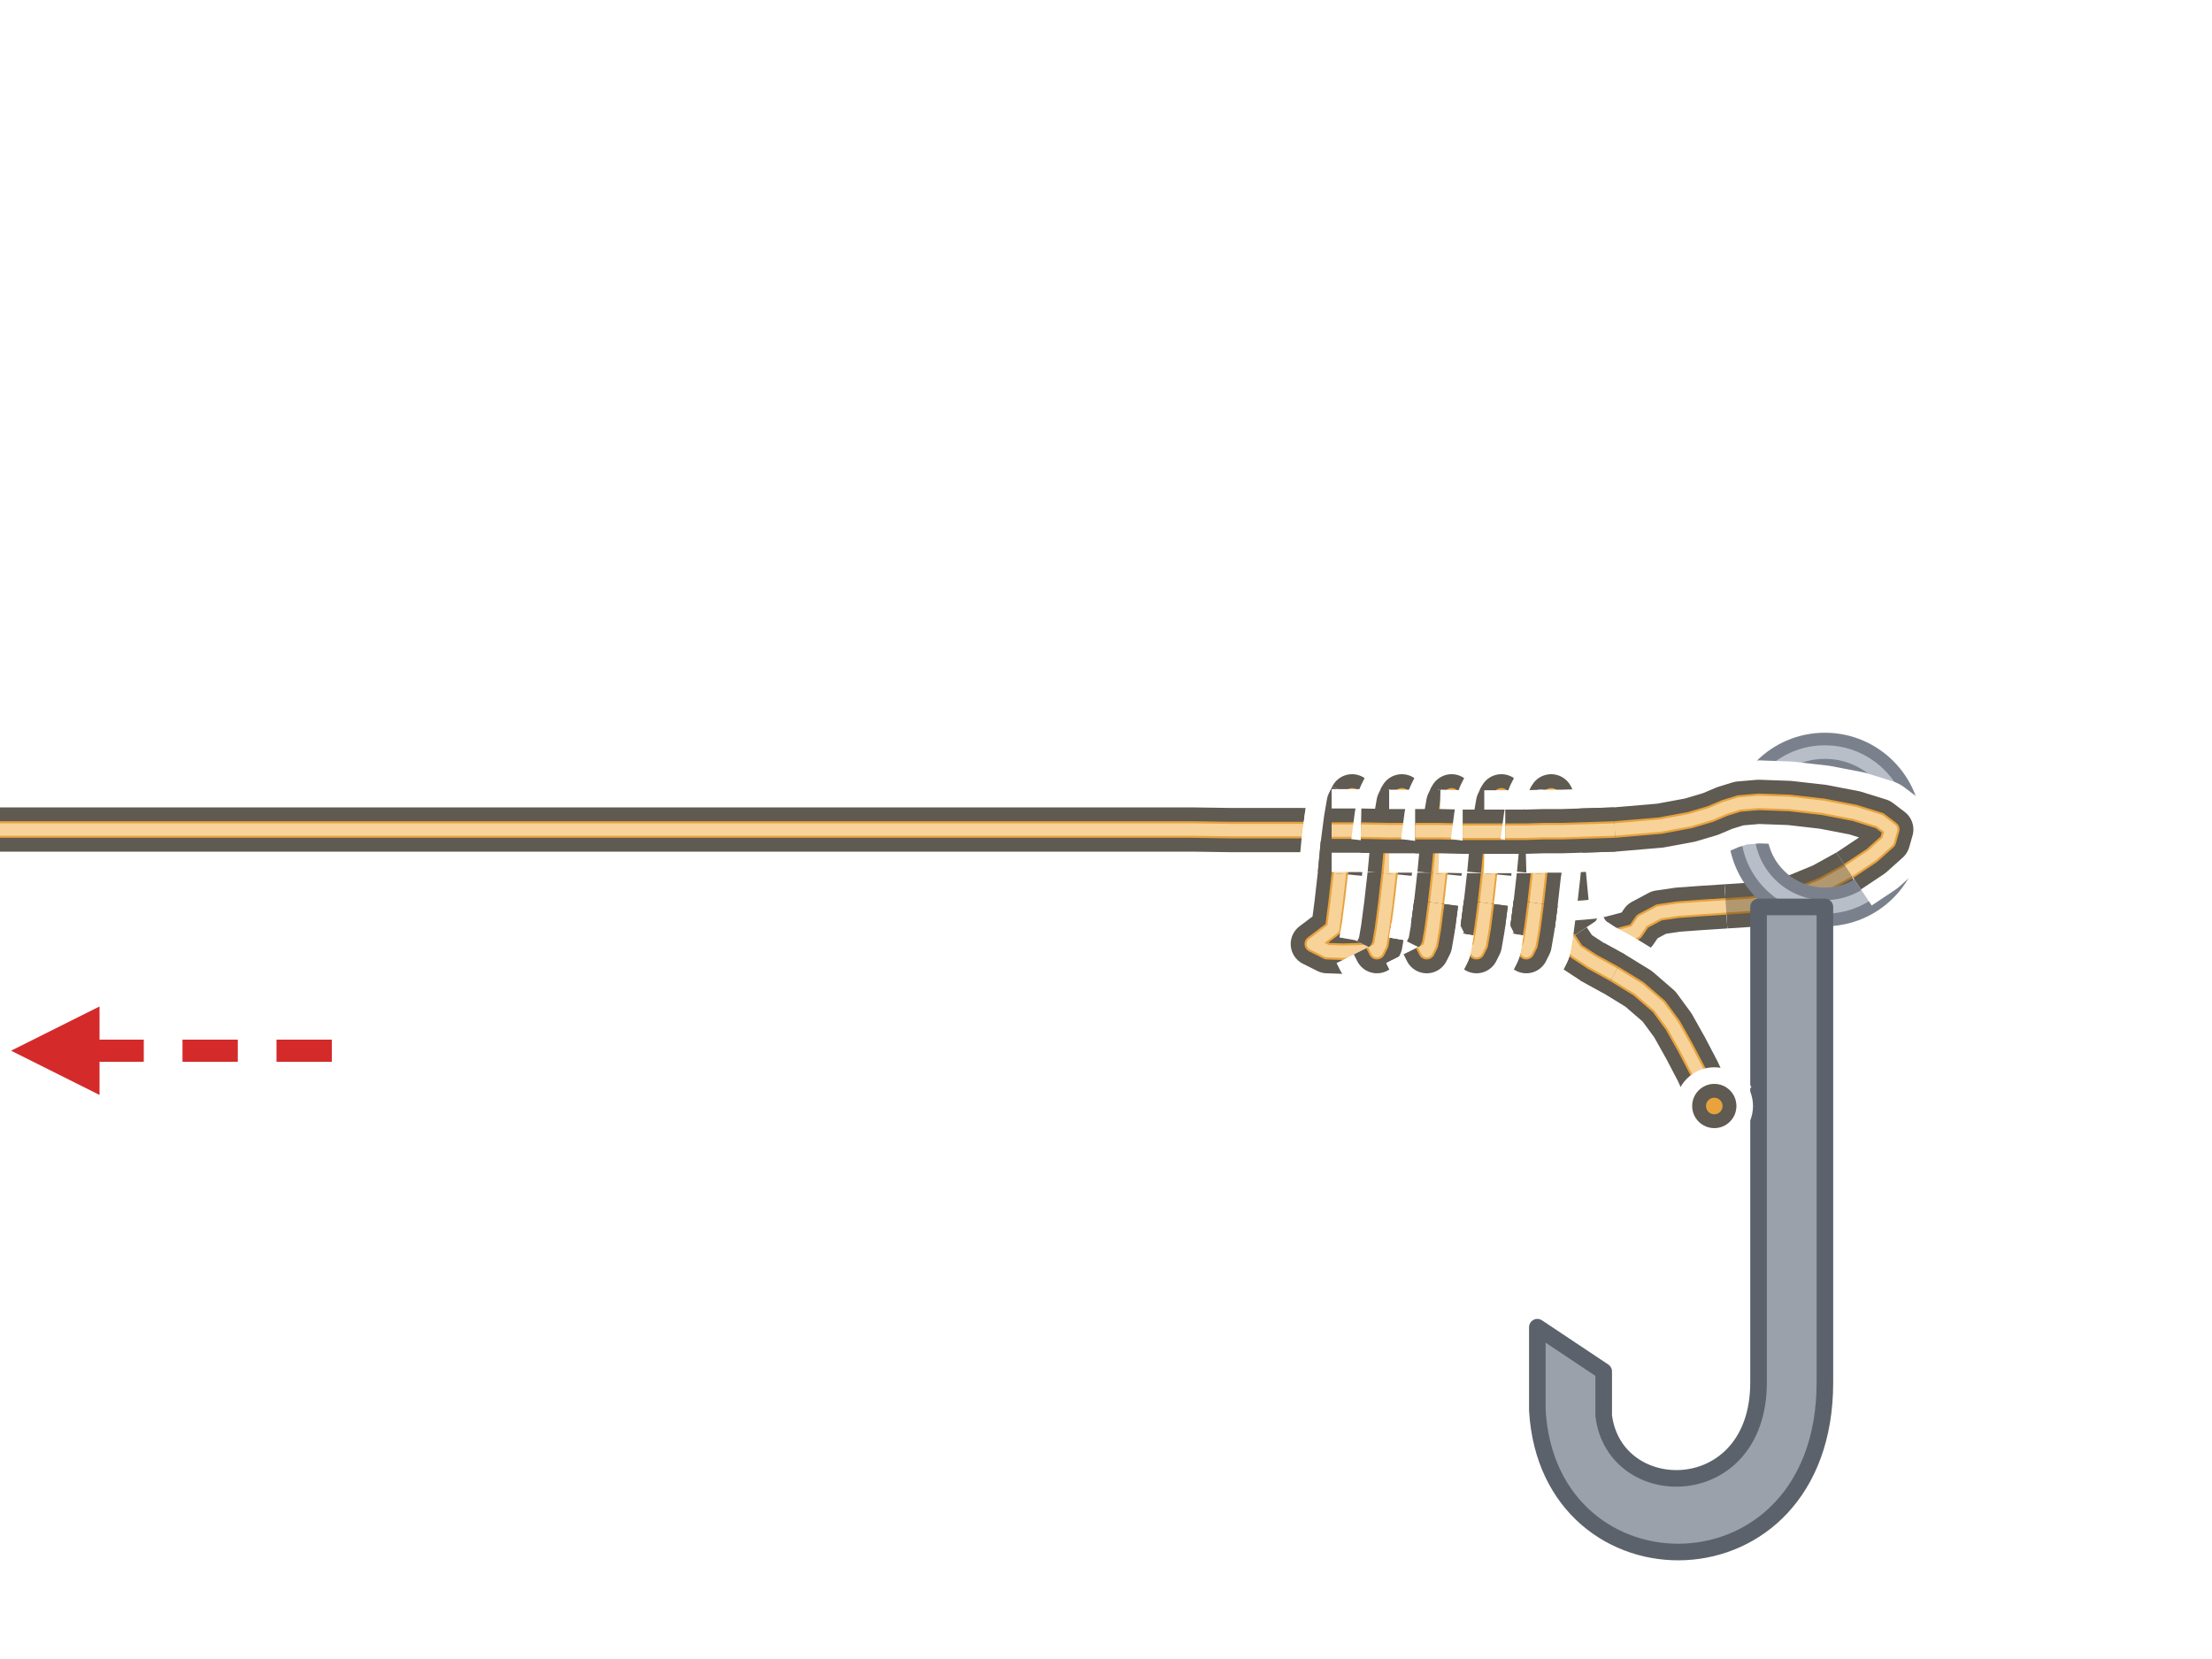
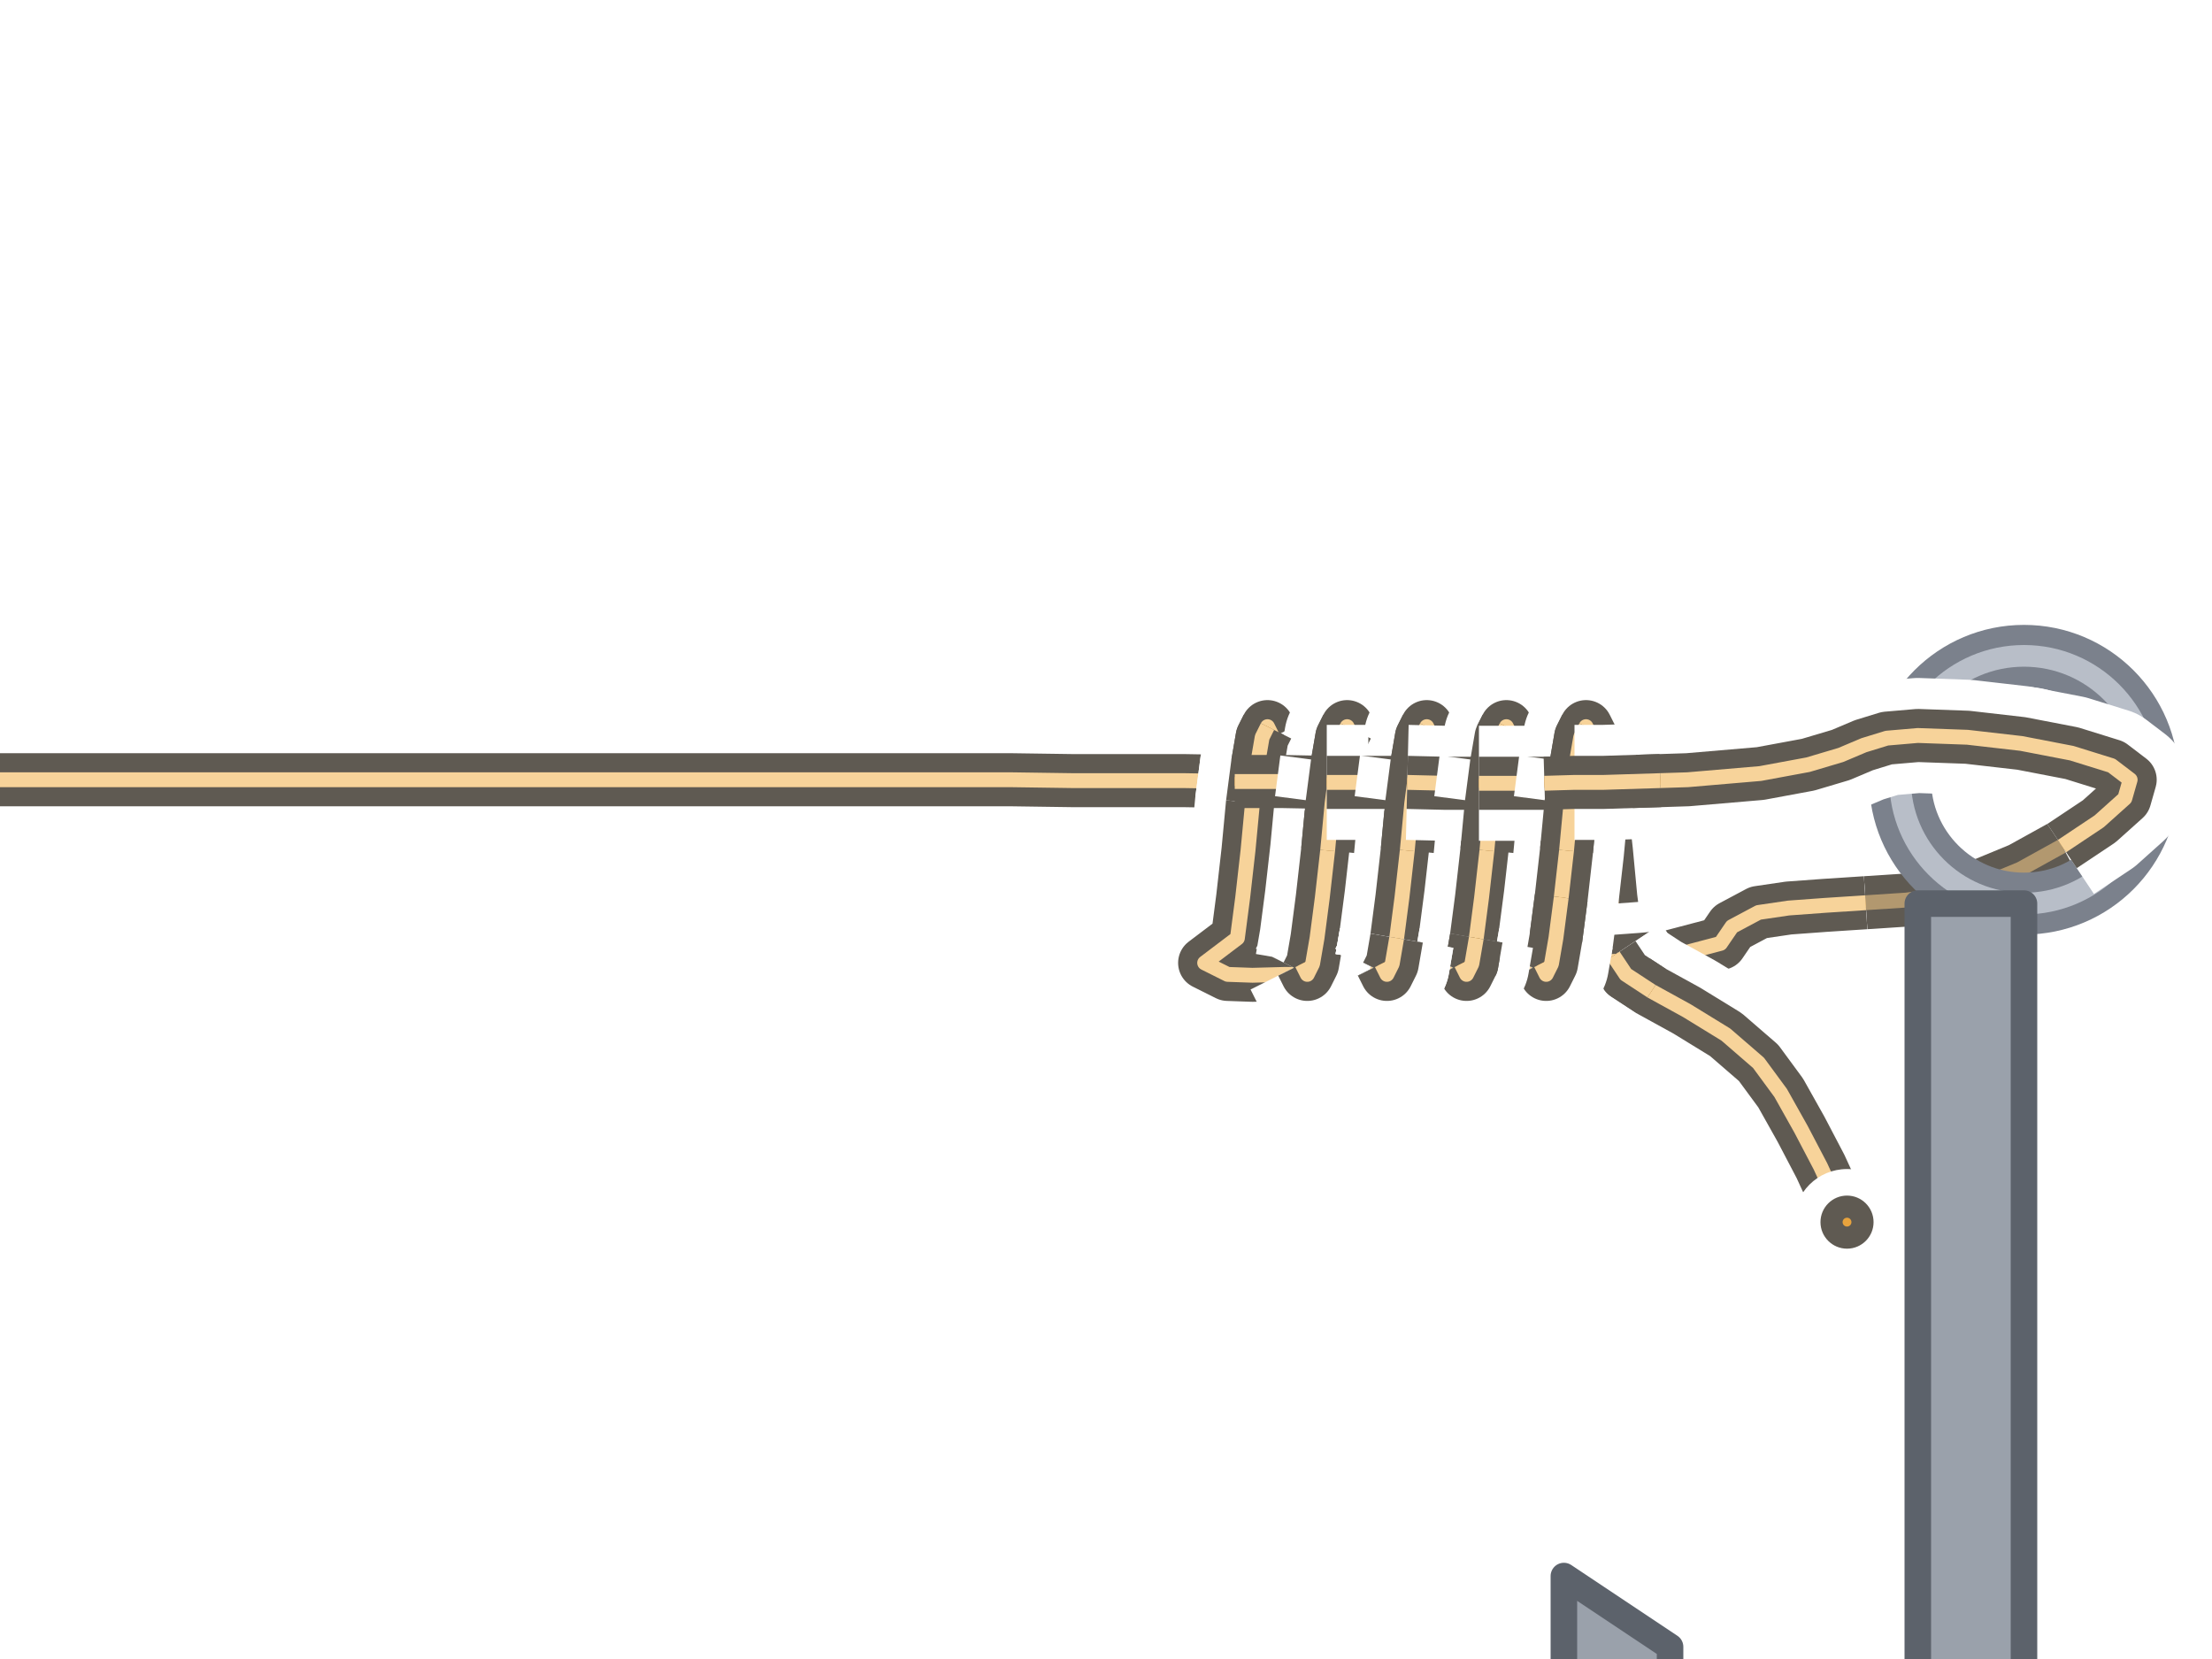
<svg xmlns="http://www.w3.org/2000/svg" viewBox="0 0 400 300" width="400" height="300">
  <defs>
    <marker id="ah" viewBox="0 0 10 10" refX="5" refY="5" markerWidth="4" markerHeight="4" orient="auto">
      <path d="M0 0L10 5L0 10z" fill="#d42a2a" />
    </marker>
    <path id="p0" d="M334.3 157.5l-4.7 2.6l-4.6 1.9l-3.9 1l-4.4 0.6l-4.6 0.3" />
    <path id="p1" d="M245.1 145.2l0.5 2.9l0.6 4.6l0.6 5.3l0.5 5.3l0.6 4.6l0.5 2.9" />
    <path id="p2" d="M254.1 145.2l0.5 2.9l0.6 4.6l0.6 5.3l0.5 5.3l0.6 4.6l0.5 2.9" />
    <path id="p3" d="M263.1 145.2l0.5 2.9l0.6 4.6l0.6 5.3l0.5 5.3l0.6 4.6l0.5 2.9" />
    <path id="p4" d="M272.1 145.2l0.5 2.9l0.6 4.6l0.6 5.3l0.5 5.3l0.6 4.6l0.5 2.9" />
    <path id="p5" d="M281.1 145.2l0.5 2.9l0.6 4.6l0.6 5.3l0.5 5.3l0.6 4.6l-0.3 2" />
    <path id="p6" d="M-20 150l2.6 0l3 0l3.2 0l3.4 0l3.7 0l3.9 0l4.2 0l4.3 0l4.6 0l4.7 0l4.9 0l5.1 0l5.2 0l5.3 0l5.5 0l5.6 0l5.7 0l5.7 0l5.8 0l5.9 0l6 0l6 0l5.9 0l6.1 0l6 0l6 0l5.9 0l6 0l5.9 0l5.8 0l5.7 0l5.7 0l5.5 0l5.5 0l5.3 0l5.2 0l5.1 0l4.8 0l4.8 0l4.5 0l4.3 0l4.1 0l3.9 0l3.7 0l8 0l7.4 0l7 0.1l6.5 0l6.1 0l5.8 0.1l5.3 0l5.1 0.1l4.7 0l4.4 0l4.2 0.1l3.9 0l3.8 0l3.6 0l3.4-0.1l3.3 0l3.2-0.1l3.2-0.1l3.1-0.1l8.2-0.7l5.4-1l3.7-1.1l2.6-1.1l2.6-0.8l3.5-0.3l5.6 0.2l6.1 0.7l5.7 1.1l4.5 1.4l2.1 1.6l-0.6 2.1l-2.9 2.6l-4.2 2.8" />
    <path id="p7" d="M312.1 163.9l-4.6 0.3l-4.1 0.3l-3.4 0.5l-3 1.6l-1.3 1.9l-5.7 1.5l-3.2 0.3l-4.1 0.3l-4.8 0.3l-5.3 0.3l-5.5 0.3l-5.6 0.2l-5.4 0.1l-5.1 0.2l-4.5 0l-3.7 0.1l-2.8-0.1l-2.6-1.3l3.7-2.8l0.6-4.6l0.6-5.3l0.5-5.3l0.6-4.6l0.5-2.9l0.6-1.2l0.6 1.2" />
    <path id="p8" d="M248.4 170.8l0.6 1.2l0.6-1.2l0.5-2.9l0.6-4.6l0.6-5.3l0.5-5.3l0.6-4.6l0.5-2.9l0.6-1.2l0.6 1.2" />
    <path id="p9" d="M257.4 170.8l0.6 1.2l0.6-1.2l0.5-2.9l0.6-4.6l0.6-5.3l0.5-5.3l0.6-4.6l0.5-2.9l0.6-1.2l0.6 1.2" />
    <path id="p10" d="M266.4 170.8l0.6 1.2l0.6-1.2l0.5-2.9l0.6-4.6l0.6-5.3l0.5-5.3l0.6-4.6l0.5-2.9l0.6-1.2l0.6 1.2" />
    <path id="p11" d="M275.4 170.8l0.6 1.2l0.6-1.2l0.5-2.9l0.6-4.6l0.6-5.3l0.5-5.3l0.6-4.6l0.5-2.9l0.6-1.2l0.6 1.2" />
    <path id="p12" d="M283.6 169.9l1.4 2.1l2.9 1.9l4 2.2l4.4 2.7l3.7 3.2l2.5 3.4l2.3 4.1l2.2 4.2l1.7 3.7l1.3 2.6" />
-     <path id="p13" d="M242.3 158l0.5-5.3l0.6-4.6l0.5-2.9l0.6-1.2" />
-     <path id="p14" d="M242.8 152.7l0.6-4.6l0.5-2.9l0.6-1.2" />
-     <path id="p15" d="M240.8 150.2l5.3 0l5.1 0.1l4.7 0" />
-     <path id="p16" d="M240.8 150.2l5.3 0l5.1 0.1" />
-     <path id="p17" d="M251.3 158l0.5-5.3l0.6-4.6l0.5-2.9l0.6-1.2" />
-     <path id="p18" d="M251.8 152.7l0.6-4.6l0.5-2.9" />
-     <path id="p19" d="M246.1 150.2l5.1 0.1l4.7 0l4.4 0l4.2 0.1" />
-     <path id="p20" d="M251.2 150.3l4.7 0l4.4 0" />
-     <path id="p21" d="M260.3 158l0.5-5.3l0.6-4.6l0.5-2.9l0.6-1.2" />
-     <path id="p22" d="M260.8 152.7l0.6-4.6l0.5-2.9" />
-     <path id="p23" d="M255.9 150.3l4.4 0l4.2 0.1l3.9 0l3.8 0" />
-     <path id="p24" d="M260.3 150.3l4.2 0.1l3.9 0" />
-     <path id="p25" d="M269.3 158l0.5-5.3l0.6-4.6l0.5-2.9l0.6-1.2" />
-     <path id="p26" d="M269.8 152.7l0.6-4.6l0.5-2.9" />
-     <path id="p27" d="M264.5 150.4l3.9 0l3.8 0l3.6 0l3.4-0.1l3.3 0" />
-     <path id="p28" d="M268.4 150.4l3.8 0l3.6 0l3.4-0.1" />
-     <path id="p29" d="M278.3 158l0.5-5.3l0.6-4.6l0.5-2.9l0.6-1.2" />
-     <path id="p30" d="M278.8 152.7l0.6-4.6l0.5-2.9" />
-     <path id="p31" d="M272.2 150.4l3.6 0l3.4-0.1l3.3 0l3.2-0.1l3.2-0.1l3.1-0.1" />
-     <path id="p32" d="M275.8 150.4l3.4-0.1l3.3 0l3.2-0.1" />
-     <path id="p33" d="M283.6 169.9l1.4 2.1l2.9 1.9l4 2.2" />
-     <path id="p34" d="M283.6 169.9l1.4 2.1l2.9 1.9" />
-     <path id="p35" d="M275.4 170.8l0.6 1.2l0.6-1.2l0.5-2.9l0.6-4.6" />
-     <path id="p36" d="M275.4 170.8l0.6 1.2l0.6-1.2l0.5-2.9" />
-     <path id="p37" d="M275.4 170.8l0.6 1.2l0.6-1.2l0.5-2.9l0.6-4.6" />
-     <path id="p38" d="M275.4 170.8l0.6 1.2l0.6-1.2l0.5-2.9" />
-     <path id="p39" d="M266.4 170.8l0.6 1.2l0.6-1.2l0.5-2.9l0.6-4.6" />
+     <path id="p13" d="M242.8 152.7l0.6-4.6l0.5-2.9l0.6-1.2" />
+     <path id="p14" d="M242.8 152.7l0.6-4.6" />
+     <path id="p15" d="M240.8 150.2l5.3 0l5.1 0.1" />
+     <path id="p16" d="M251.3 158l0.5-5.3l0.6-4.6l0.5-2.9l0.6-1.2" />
+     <path id="p17" d="M251.8 152.7l0.6-4.6" />
+     <path id="p18" d="M251.2 150.3l4.7 0l4.4 0" />
+     <path id="p19" d="M251.2 150.3l4.7 0" />
+     <path id="p20" d="M260.3 158l0.5-5.3l0.6-4.6l0.5-2.9l0.6-1.2" />
+     <path id="p21" d="M260.8 152.7l0.6-4.6" />
+     <path id="p22" d="M260.3 150.3l4.2 0.1l3.9 0" />
+     <path id="p23" d="M260.3 150.3l4.2 0.1l3.9 0" />
+     <path id="p24" d="M269.3 158l0.5-5.3l0.6-4.6l0.5-2.9l0.6-1.2" />
+     <path id="p25" d="M269.8 152.7l0.6-4.6" />
+     <path id="p26" d="M268.4 150.4l3.8 0l3.6 0l3.4-0.1" />
+     <path id="p27" d="M268.4 150.4l3.8 0l3.6 0" />
+     <path id="p28" d="M278.3 158l0.5-5.3l0.6-4.6l0.5-2.9l0.6-1.2" />
+     <path id="p29" d="M278.8 152.7l0.6-4.6" />
+     <path id="p30" d="M275.8 150.4l3.4-0.1l3.3 0l3.2-0.1l3.2-0.1" />
+     <path id="p31" d="M279.2 150.3l3.3 0l3.2-0.1" />
+     <path id="p32" d="M283.6 169.9l1.4 2.1l2.9 1.9" />
+     <path id="p33" d="M283.6 169.9l1.4 2.1" />
+     <path id="p34" d="M275.4 170.8l0.6 1.2l0.6-1.2l0.5-2.9" />
+     <path id="p35" d="M275.4 170.8l0.6 1.2l0.6-1.2" />
+     <path id="p36" d="M275.4 170.8l0.6 1.2l0.6-1.2l0.5-2.9l0.6-4.6" />
+     <path id="p37" d="M275.4 170.8l0.6 1.2l0.6-1.2l0.5-2.9" />
+     <path id="p38" d="M266.4 170.8l0.6 1.2l0.6-1.2l0.5-2.9" />
+     <path id="p39" d="M266.4 170.8l0.6 1.2l0.6-1.2l0.5-2.9" />
    <path id="p40" d="M266.4 170.8l0.6 1.2l0.6-1.2l0.5-2.9" />
-     <path id="p41" d="M266.4 170.8l0.6 1.2l0.6-1.2l0.5-2.9l0.6-4.6" />
-     <path id="p42" d="M266.4 170.8l0.6 1.2l0.6-1.2l0.5-2.9" />
-     <path id="p43" d="M257.4 170.8l0.6 1.2l0.6-1.2l0.5-2.9l0.6-4.6" />
+     <path id="p41" d="M266.4 170.8l0.6 1.2l0.6-1.2" />
+     <path id="p42" d="M257.4 170.8l0.6 1.2l0.6-1.2l0.5-2.9" />
+     <path id="p43" d="M257.4 170.8l0.6 1.2l0.6-1.2l0.5-2.9" />
    <path id="p44" d="M257.4 170.8l0.6 1.2l0.6-1.2l0.5-2.9" />
-     <path id="p45" d="M257.4 170.8l0.6 1.2l0.6-1.2l0.5-2.9l0.6-4.6" />
-     <path id="p46" d="M257.4 170.8l0.6 1.2l0.6-1.2l0.5-2.9" />
+     <path id="p45" d="M257.4 170.8l0.6 1.2l0.6-1.2l0.5-2.9" />
  </defs>
  <rect width="100%" height="100%" fill="#ffffff" />
-   <g fill="none" stroke-linejoin="round">
-     <use href="#p0" stroke="#ffffff" stroke-width="15" />
-     <use href="#p0" stroke="#5f5a52" stroke-width="8" />
-     <use href="#p0" stroke="#a7752c" stroke-width="3" />
-     <use href="#p0" stroke="#b2986f" stroke-width="2.24" />
-     <use href="#p1" stroke="#ffffff" stroke-width="15" />
-     <use href="#p1" stroke="#5f5a52" stroke-width="8" />
-     <use href="#p1" stroke="#a7752c" stroke-width="3" />
-     <use href="#p1" stroke="#b2986f" stroke-width="2.24" />
-     <use href="#p2" stroke="#ffffff" stroke-width="15" />
-     <use href="#p2" stroke="#5f5a52" stroke-width="8" />
-     <use href="#p2" stroke="#a7752c" stroke-width="3" />
-     <use href="#p2" stroke="#b2986f" stroke-width="2.24" />
-     <use href="#p3" stroke="#ffffff" stroke-width="15" />
-     <use href="#p3" stroke="#5f5a52" stroke-width="8" />
-     <use href="#p3" stroke="#a7752c" stroke-width="3" />
-     <use href="#p3" stroke="#b2986f" stroke-width="2.24" />
-     <use href="#p4" stroke="#ffffff" stroke-width="15" />
-     <use href="#p4" stroke="#5f5a52" stroke-width="8" />
-     <use href="#p4" stroke="#a7752c" stroke-width="3" />
-     <use href="#p4" stroke="#b2986f" stroke-width="2.24" />
-     <use href="#p5" stroke="#ffffff" stroke-width="15" />
-     <use href="#p5" stroke="#5f5a52" stroke-width="8" />
-     <use href="#p5" stroke="#a7752c" stroke-width="3" />
-     <use href="#p5" stroke="#b2986f" stroke-width="2.24" />
+   <g fill="none" stroke-linejoin="round" transform="translate(270 165) scale(1.6) translate(-270 -165)">
+     <use href="#p0" stroke="#ffffff" stroke-width="13" />
+     <use href="#p0" stroke="#5f5a52" stroke-width="6" />
+     <use href="#p0" stroke="#a7752c" stroke-width="1" />
+     <use href="#p0" stroke="#b2986f" stroke-width="1.68" />
+     <use href="#p1" stroke="#ffffff" stroke-width="13" />
+     <use href="#p1" stroke="#5f5a52" stroke-width="6" />
+     <use href="#p1" stroke="#a7752c" stroke-width="1" />
+     <use href="#p1" stroke="#b2986f" stroke-width="1.68" />
+     <use href="#p2" stroke="#ffffff" stroke-width="13" />
+     <use href="#p2" stroke="#5f5a52" stroke-width="6" />
+     <use href="#p2" stroke="#a7752c" stroke-width="1" />
+     <use href="#p2" stroke="#b2986f" stroke-width="1.68" />
+     <use href="#p3" stroke="#ffffff" stroke-width="13" />
+     <use href="#p3" stroke="#5f5a52" stroke-width="6" />
+     <use href="#p3" stroke="#a7752c" stroke-width="1" />
+     <use href="#p3" stroke="#b2986f" stroke-width="1.68" />
+     <use href="#p4" stroke="#ffffff" stroke-width="13" />
+     <use href="#p4" stroke="#5f5a52" stroke-width="6" />
+     <use href="#p4" stroke="#a7752c" stroke-width="1" />
+     <use href="#p4" stroke="#b2986f" stroke-width="1.68" />
+     <use href="#p5" stroke="#ffffff" stroke-width="13" />
+     <use href="#p5" stroke="#5f5a52" stroke-width="6" />
+     <use href="#p5" stroke="#a7752c" stroke-width="1" />
+     <use href="#p5" stroke="#b2986f" stroke-width="1.68" />
    <circle cx="330" cy="150" r="14" fill="none" stroke="#7b818c" stroke-width="7" />
    <circle cx="330" cy="150" r="14" fill="none" stroke="#b8bec8" stroke-width="2.45" />
    <path d="M330 164 L330 250 C330 290 280 290 278 255 L278 240 L290 248 L290 256 C292 272 318 272 318 250 L318 164 Z" fill="#9aa1ab" stroke="#5c626b" stroke-width="3" />
-     <use href="#p6" stroke="#ffffff" stroke-width="15" />
-     <use href="#p6" stroke="#5f5a52" stroke-width="8" />
-     <use href="#p6" stroke="#e8a33d" stroke-width="3" />
-     <use href="#p6" stroke="#f7d39a" stroke-width="2.24" />
-     <use href="#p7" stroke="#ffffff" stroke-width="15" />
-     <use href="#p7" stroke="#5f5a52" stroke-width="8" />
-     <use href="#p7" stroke="#e8a33d" stroke-width="3" />
-     <use href="#p7" stroke="#f7d39a" stroke-width="2.24" />
-     <use href="#p8" stroke="#ffffff" stroke-width="15" />
-     <use href="#p8" stroke="#5f5a52" stroke-width="8" />
-     <use href="#p8" stroke="#e8a33d" stroke-width="3" />
-     <use href="#p8" stroke="#f7d39a" stroke-width="2.24" />
-     <use href="#p9" stroke="#ffffff" stroke-width="15" />
-     <use href="#p9" stroke="#5f5a52" stroke-width="8" />
-     <use href="#p9" stroke="#e8a33d" stroke-width="3" />
-     <use href="#p9" stroke="#f7d39a" stroke-width="2.24" />
-     <use href="#p10" stroke="#ffffff" stroke-width="15" />
-     <use href="#p10" stroke="#5f5a52" stroke-width="8" />
-     <use href="#p10" stroke="#e8a33d" stroke-width="3" />
-     <use href="#p10" stroke="#f7d39a" stroke-width="2.24" />
-     <use href="#p11" stroke="#ffffff" stroke-width="15" />
-     <use href="#p11" stroke="#5f5a52" stroke-width="8" />
-     <use href="#p11" stroke="#e8a33d" stroke-width="3" />
-     <use href="#p11" stroke="#f7d39a" stroke-width="2.24" />
-     <use href="#p12" stroke="#ffffff" stroke-width="15" />
-     <use href="#p12" stroke="#5f5a52" stroke-width="8" />
-     <use href="#p12" stroke="#e8a33d" stroke-width="3" />
-     <use href="#p12" stroke="#f7d39a" stroke-width="2.24" />
-     <circle cx="310" cy="200" r="7" fill="#ffffff" />
-     <circle cx="310" cy="200" r="4" fill="#5f5a52" />
-     <circle cx="310" cy="200" r="1.5" fill="#e8a33d" />
-     <use href="#p14" stroke="#ffffff" stroke-width="15" />
-     <use href="#p13" stroke="#5f5a52" stroke-width="8" />
-     <use href="#p13" stroke="#e8a33d" stroke-width="3" />
-     <use href="#p13" stroke="#f7d39a" stroke-width="2.24" />
-     <use href="#p16" stroke="#ffffff" stroke-width="15" />
-     <use href="#p15" stroke="#5f5a52" stroke-width="8" />
-     <use href="#p15" stroke="#e8a33d" stroke-width="3" />
-     <use href="#p15" stroke="#f7d39a" stroke-width="2.24" />
-     <use href="#p18" stroke="#ffffff" stroke-width="15" />
-     <use href="#p17" stroke="#5f5a52" stroke-width="8" />
-     <use href="#p17" stroke="#e8a33d" stroke-width="3" />
-     <use href="#p17" stroke="#f7d39a" stroke-width="2.24" />
-     <use href="#p20" stroke="#ffffff" stroke-width="15" />
-     <use href="#p19" stroke="#5f5a52" stroke-width="8" />
-     <use href="#p19" stroke="#e8a33d" stroke-width="3" />
-     <use href="#p19" stroke="#f7d39a" stroke-width="2.24" />
-     <use href="#p22" stroke="#ffffff" stroke-width="15" />
-     <use href="#p21" stroke="#5f5a52" stroke-width="8" />
-     <use href="#p21" stroke="#e8a33d" stroke-width="3" />
-     <use href="#p21" stroke="#f7d39a" stroke-width="2.24" />
-     <use href="#p24" stroke="#ffffff" stroke-width="15" />
-     <use href="#p23" stroke="#5f5a52" stroke-width="8" />
-     <use href="#p23" stroke="#e8a33d" stroke-width="3" />
-     <use href="#p23" stroke="#f7d39a" stroke-width="2.24" />
-     <use href="#p26" stroke="#ffffff" stroke-width="15" />
-     <use href="#p25" stroke="#5f5a52" stroke-width="8" />
-     <use href="#p25" stroke="#e8a33d" stroke-width="3" />
-     <use href="#p25" stroke="#f7d39a" stroke-width="2.24" />
-     <use href="#p28" stroke="#ffffff" stroke-width="15" />
-     <use href="#p27" stroke="#5f5a52" stroke-width="8" />
-     <use href="#p27" stroke="#e8a33d" stroke-width="3" />
-     <use href="#p27" stroke="#f7d39a" stroke-width="2.24" />
-     <use href="#p30" stroke="#ffffff" stroke-width="15" />
-     <use href="#p29" stroke="#5f5a52" stroke-width="8" />
-     <use href="#p29" stroke="#e8a33d" stroke-width="3" />
-     <use href="#p29" stroke="#f7d39a" stroke-width="2.24" />
-     <use href="#p32" stroke="#ffffff" stroke-width="15" />
-     <use href="#p31" stroke="#5f5a52" stroke-width="8" />
-     <use href="#p31" stroke="#e8a33d" stroke-width="3" />
-     <use href="#p31" stroke="#f7d39a" stroke-width="2.24" />
-     <use href="#p34" stroke="#ffffff" stroke-width="15" />
-     <use href="#p33" stroke="#5f5a52" stroke-width="8" />
-     <use href="#p33" stroke="#e8a33d" stroke-width="3" />
-     <use href="#p33" stroke="#f7d39a" stroke-width="2.24" />
-     <use href="#p36" stroke="#ffffff" stroke-width="15" />
-     <use href="#p35" stroke="#5f5a52" stroke-width="8" />
-     <use href="#p35" stroke="#e8a33d" stroke-width="3" />
-     <use href="#p35" stroke="#f7d39a" stroke-width="2.24" />
-     <use href="#p38" stroke="#ffffff" stroke-width="15" />
-     <use href="#p37" stroke="#5f5a52" stroke-width="8" />
-     <use href="#p37" stroke="#e8a33d" stroke-width="3" />
-     <use href="#p37" stroke="#f7d39a" stroke-width="2.24" />
-     <use href="#p40" stroke="#ffffff" stroke-width="15" />
-     <use href="#p39" stroke="#5f5a52" stroke-width="8" />
-     <use href="#p39" stroke="#e8a33d" stroke-width="3" />
-     <use href="#p39" stroke="#f7d39a" stroke-width="2.24" />
-     <use href="#p42" stroke="#ffffff" stroke-width="15" />
-     <use href="#p41" stroke="#5f5a52" stroke-width="8" />
-     <use href="#p41" stroke="#e8a33d" stroke-width="3" />
-     <use href="#p41" stroke="#f7d39a" stroke-width="2.24" />
-     <use href="#p44" stroke="#ffffff" stroke-width="15" />
-     <use href="#p43" stroke="#5f5a52" stroke-width="8" />
-     <use href="#p43" stroke="#e8a33d" stroke-width="3" />
-     <use href="#p43" stroke="#f7d39a" stroke-width="2.24" />
-     <use href="#p46" stroke="#ffffff" stroke-width="15" />
-     <use href="#p45" stroke="#5f5a52" stroke-width="8" />
-     <use href="#p45" stroke="#e8a33d" stroke-width="3" />
-     <use href="#p45" stroke="#f7d39a" stroke-width="2.24" />
+     <use href="#p6" stroke="#ffffff" stroke-width="13" />
+     <use href="#p6" stroke="#5f5a52" stroke-width="6" />
+     <use href="#p6" stroke="#e8a33d" stroke-width="1" />
+     <use href="#p6" stroke="#f7d39a" stroke-width="1.68" />
+     <use href="#p7" stroke="#ffffff" stroke-width="13" />
+     <use href="#p7" stroke="#5f5a52" stroke-width="6" />
+     <use href="#p7" stroke="#e8a33d" stroke-width="1" />
+     <use href="#p7" stroke="#f7d39a" stroke-width="1.68" />
+     <use href="#p8" stroke="#ffffff" stroke-width="13" />
+     <use href="#p8" stroke="#5f5a52" stroke-width="6" />
+     <use href="#p8" stroke="#e8a33d" stroke-width="1" />
+     <use href="#p8" stroke="#f7d39a" stroke-width="1.68" />
+     <use href="#p9" stroke="#ffffff" stroke-width="13" />
+     <use href="#p9" stroke="#5f5a52" stroke-width="6" />
+     <use href="#p9" stroke="#e8a33d" stroke-width="1" />
+     <use href="#p9" stroke="#f7d39a" stroke-width="1.68" />
+     <use href="#p10" stroke="#ffffff" stroke-width="13" />
+     <use href="#p10" stroke="#5f5a52" stroke-width="6" />
+     <use href="#p10" stroke="#e8a33d" stroke-width="1" />
+     <use href="#p10" stroke="#f7d39a" stroke-width="1.68" />
+     <use href="#p11" stroke="#ffffff" stroke-width="13" />
+     <use href="#p11" stroke="#5f5a52" stroke-width="6" />
+     <use href="#p11" stroke="#e8a33d" stroke-width="1" />
+     <use href="#p11" stroke="#f7d39a" stroke-width="1.68" />
+     <use href="#p12" stroke="#ffffff" stroke-width="13" />
+     <use href="#p12" stroke="#5f5a52" stroke-width="6" />
+     <use href="#p12" stroke="#e8a33d" stroke-width="1" />
+     <use href="#p12" stroke="#f7d39a" stroke-width="1.68" />
+     <circle cx="310" cy="200" r="6" fill="#ffffff" />
+     <circle cx="310" cy="200" r="3" fill="#5f5a52" />
+     <circle cx="310" cy="200" r="0.5" fill="#e8a33d" />
+     <use href="#p14" stroke="#ffffff" stroke-width="13" />
+     <use href="#p13" stroke="#5f5a52" stroke-width="6" />
+     <use href="#p13" stroke="#e8a33d" stroke-width="1" />
+     <use href="#p13" stroke="#f7d39a" stroke-width="1.68" />
+     <use href="#p15" stroke="#5f5a52" stroke-width="6" />
+     <use href="#p15" stroke="#e8a33d" stroke-width="1" />
+     <use href="#p15" stroke="#f7d39a" stroke-width="1.68" />
+     <use href="#p17" stroke="#ffffff" stroke-width="13" />
+     <use href="#p16" stroke="#5f5a52" stroke-width="6" />
+     <use href="#p16" stroke="#e8a33d" stroke-width="1" />
+     <use href="#p16" stroke="#f7d39a" stroke-width="1.68" />
+     <use href="#p19" stroke="#ffffff" stroke-width="13" />
+     <use href="#p18" stroke="#5f5a52" stroke-width="6" />
+     <use href="#p18" stroke="#e8a33d" stroke-width="1" />
+     <use href="#p18" stroke="#f7d39a" stroke-width="1.68" />
+     <use href="#p21" stroke="#ffffff" stroke-width="13" />
+     <use href="#p20" stroke="#5f5a52" stroke-width="6" />
+     <use href="#p20" stroke="#e8a33d" stroke-width="1" />
+     <use href="#p20" stroke="#f7d39a" stroke-width="1.68" />
+     <use href="#p23" stroke="#ffffff" stroke-width="13" />
+     <use href="#p22" stroke="#5f5a52" stroke-width="6" />
+     <use href="#p22" stroke="#e8a33d" stroke-width="1" />
+     <use href="#p22" stroke="#f7d39a" stroke-width="1.68" />
+     <use href="#p25" stroke="#ffffff" stroke-width="13" />
+     <use href="#p24" stroke="#5f5a52" stroke-width="6" />
+     <use href="#p24" stroke="#e8a33d" stroke-width="1" />
+     <use href="#p24" stroke="#f7d39a" stroke-width="1.68" />
+     <use href="#p27" stroke="#ffffff" stroke-width="13" />
+     <use href="#p26" stroke="#5f5a52" stroke-width="6" />
+     <use href="#p26" stroke="#e8a33d" stroke-width="1" />
+     <use href="#p26" stroke="#f7d39a" stroke-width="1.68" />
+     <use href="#p29" stroke="#ffffff" stroke-width="13" />
+     <use href="#p28" stroke="#5f5a52" stroke-width="6" />
+     <use href="#p28" stroke="#e8a33d" stroke-width="1" />
+     <use href="#p28" stroke="#f7d39a" stroke-width="1.68" />
+     <use href="#p31" stroke="#ffffff" stroke-width="13" />
+     <use href="#p30" stroke="#5f5a52" stroke-width="6" />
+     <use href="#p30" stroke="#e8a33d" stroke-width="1" />
+     <use href="#p30" stroke="#f7d39a" stroke-width="1.68" />
+     <use href="#p33" stroke="#ffffff" stroke-width="13" />
+     <use href="#p32" stroke="#5f5a52" stroke-width="6" />
+     <use href="#p32" stroke="#e8a33d" stroke-width="1" />
+     <use href="#p32" stroke="#f7d39a" stroke-width="1.68" />
+     <use href="#p35" stroke="#ffffff" stroke-width="13" />
+     <use href="#p34" stroke="#5f5a52" stroke-width="6" />
+     <use href="#p34" stroke="#e8a33d" stroke-width="1" />
+     <use href="#p34" stroke="#f7d39a" stroke-width="1.68" />
+     <use href="#p37" stroke="#ffffff" stroke-width="13" />
+     <use href="#p36" stroke="#5f5a52" stroke-width="6" />
+     <use href="#p36" stroke="#e8a33d" stroke-width="1" />
+     <use href="#p36" stroke="#f7d39a" stroke-width="1.68" />
+     <use href="#p39" stroke="#ffffff" stroke-width="13" />
+     <use href="#p38" stroke="#5f5a52" stroke-width="6" />
+     <use href="#p38" stroke="#e8a33d" stroke-width="1" />
+     <use href="#p38" stroke="#f7d39a" stroke-width="1.68" />
+     <use href="#p41" stroke="#ffffff" stroke-width="13" />
+     <use href="#p40" stroke="#5f5a52" stroke-width="6" />
+     <use href="#p40" stroke="#e8a33d" stroke-width="1" />
+     <use href="#p40" stroke="#f7d39a" stroke-width="1.68" />
+     <use href="#p43" stroke="#ffffff" stroke-width="13" />
+     <use href="#p42" stroke="#5f5a52" stroke-width="6" />
+     <use href="#p42" stroke="#e8a33d" stroke-width="1" />
+     <use href="#p42" stroke="#f7d39a" stroke-width="1.68" />
+     <use href="#p45" stroke="#ffffff" stroke-width="13" />
+     <use href="#p44" stroke="#5f5a52" stroke-width="6" />
+     <use href="#p44" stroke="#e8a33d" stroke-width="1" />
+     <use href="#p44" stroke="#f7d39a" stroke-width="1.68" />
    <path d="M60 190l-2.3 0l-3.1 0l-3.7 0l-4.2 0l-4.6 0l-4.7 0l-4.8 0l-4.7 0l-4.6 0l-4.2 0l-3.7 0l-3.1 0l-2.3 0" fill="none" stroke="#d42a2a" stroke-width="4" stroke-dasharray="10 7" marker-end="url(#ah)" />
  </g>
</svg>
